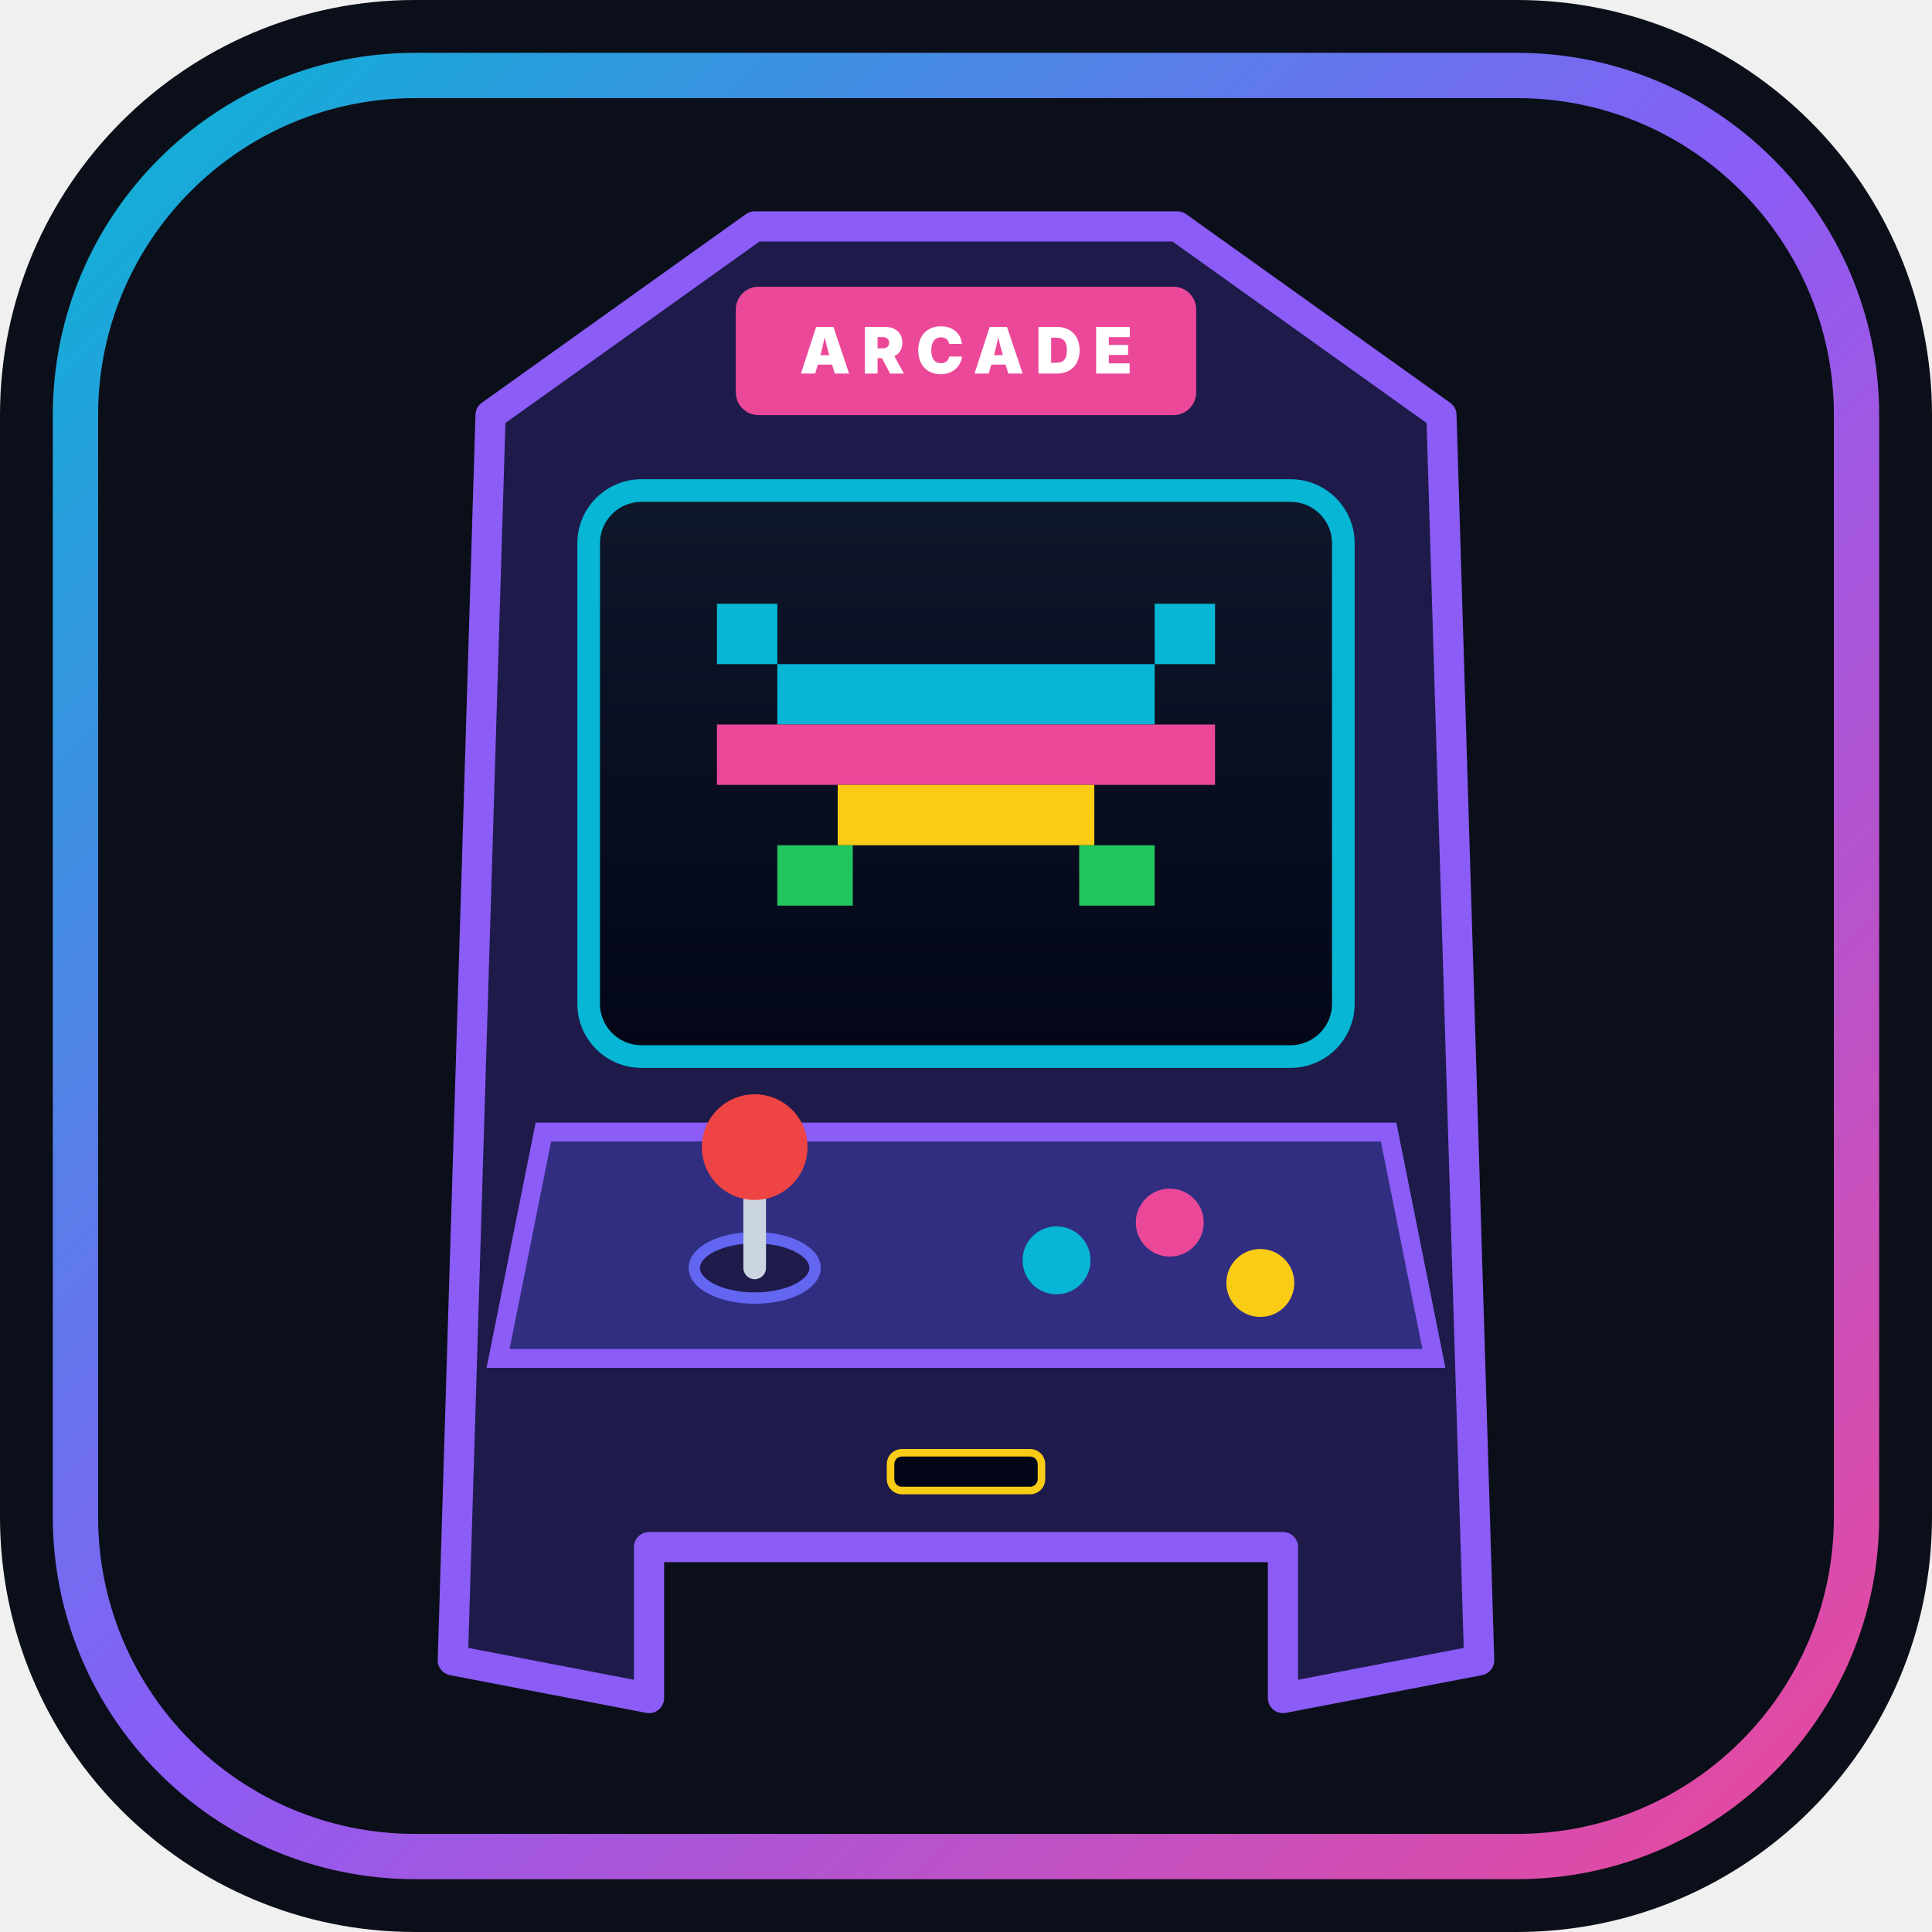
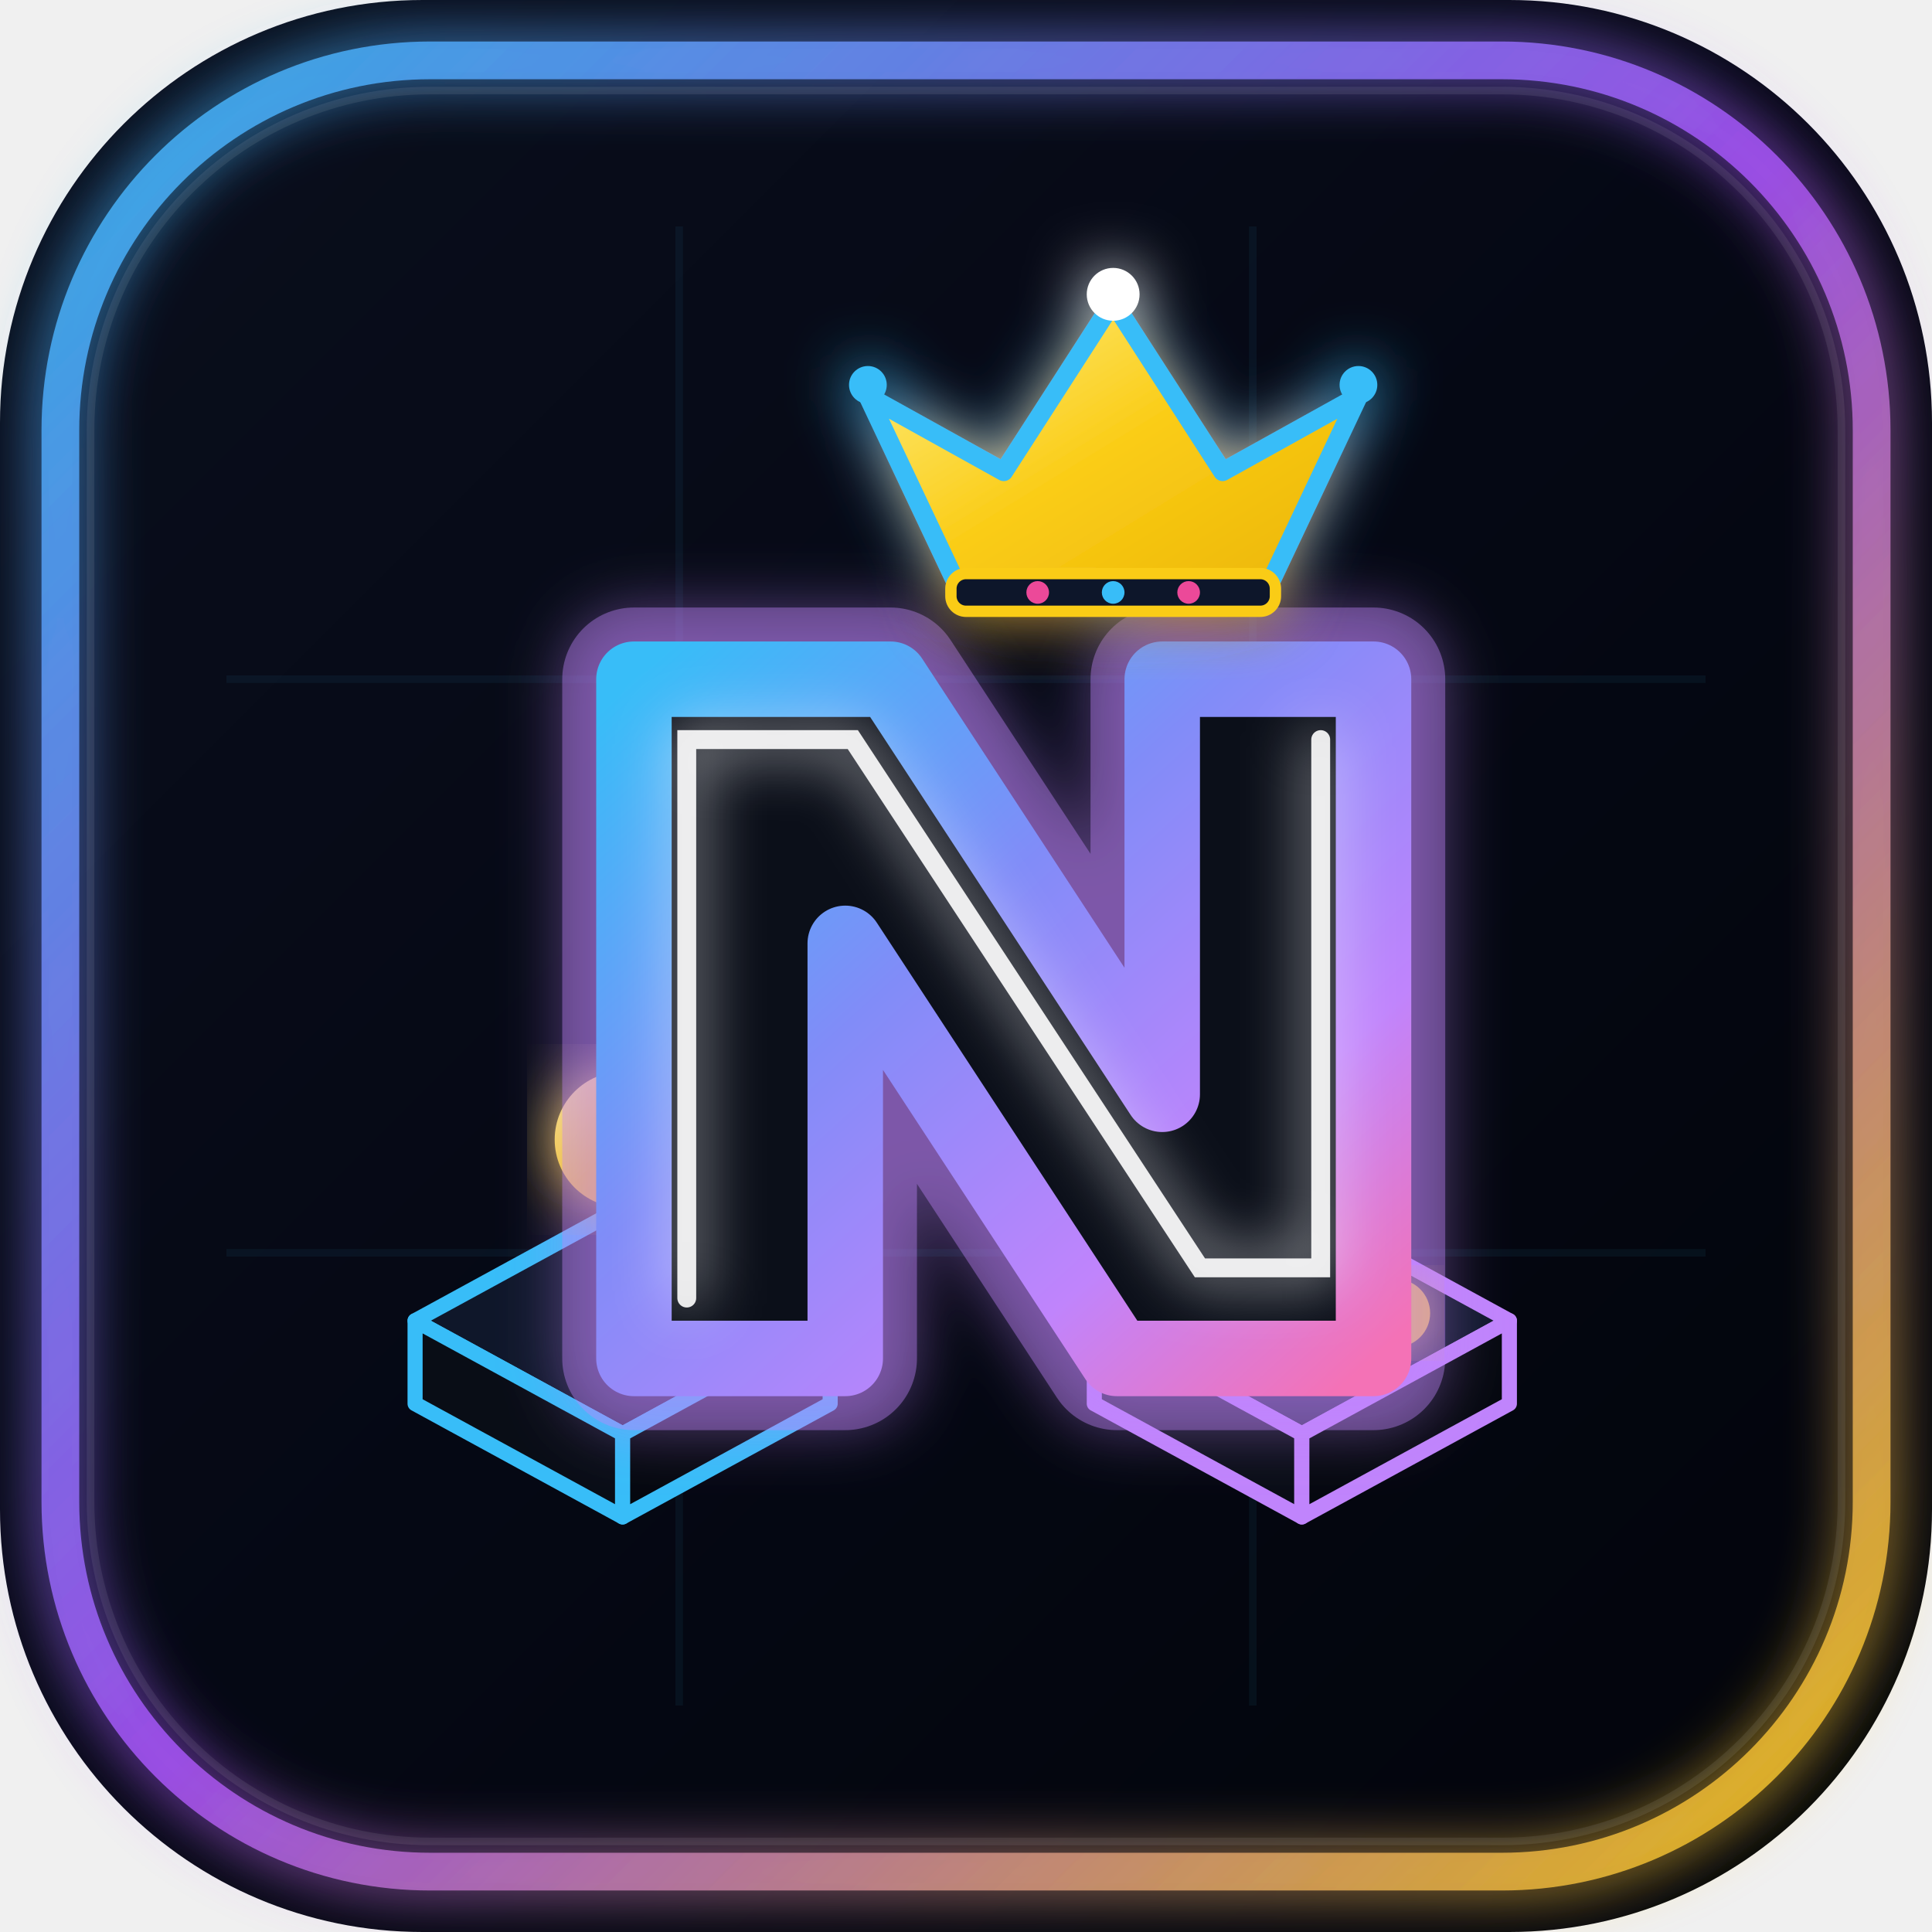
<svg xmlns="http://www.w3.org/2000/svg" viewBox="0 0 512 512" width="100%" height="100%">
  <defs>
-     <linearGradient id="neonGlow" x1="0%" y1="0%" x2="100%" y2="100%">
-       <stop offset="0%" stop-color="#06b6d4" />
-       <stop offset="50%" stop-color="#8b5cf6" />
-       <stop offset="100%" stop-color="#ec4899" />
+     <linearGradient id="bgGrad" x1="0%" y1="0%" x2="100%" y2="100%">
+       <stop offset="0%" stop-color="#0a0f1d" />
+       <stop offset="50%" stop-color="#050814" />
+       <stop offset="100%" stop-color="#02040a" />
    </linearGradient>
-     <linearGradient id="screenBg" x1="0%" y1="0%" x2="0%" y2="100%">
-       <stop offset="0%" stop-color="#0f172a" />
-       <stop offset="100%" stop-color="#020617" />
+     <linearGradient id="neonN" x1="0%" y1="0%" x2="100%" y2="100%">
+       <stop offset="0%" stop-color="#38bdf8" />
+       <stop offset="40%" stop-color="#818cf8" />
+       <stop offset="75%" stop-color="#c084fc" />
+       <stop offset="100%" stop-color="#f472b6" />
    </linearGradient>
+     <linearGradient id="goldCrown" x1="0%" y1="0%" x2="100%" y2="100%">
+       <stop offset="0%" stop-color="#fef08a" />
+       <stop offset="50%" stop-color="#facc15" />
+       <stop offset="100%" stop-color="#eab308" />
+     </linearGradient>
+     <linearGradient id="borderGlow" x1="0%" y1="0%" x2="100%" y2="100%">
+       <stop offset="0%" stop-color="#38bdf8" />
+       <stop offset="50%" stop-color="#a855f7" />
+       <stop offset="100%" stop-color="#facc15" />
+     </linearGradient>
+     <filter id="glowFilter" x="-20%" y="-20%" width="140%" height="140%">
+       <feGaussianBlur stdDeviation="8" result="blur" />
+       <feMerge>
+         <feMergeNode in="blur" />
+         <feMergeNode in="SourceGraphic" />
+       </feMerge>
+     </filter>
  </defs>
-   <rect width="512" height="512" rx="110" fill="#0b0f19" />
-   <rect x="20" y="20" width="472" height="472" rx="90" fill="none" stroke="url(#neonGlow)" stroke-width="12" />
-   <path d="M120 440 L130 110 L200 60 L312 60 L382 110 L392 440 L340 450 L340 410 L172 410 L172 450 Z" fill="#1e1b4b" stroke="#8b5cf6" stroke-width="8" stroke-linejoin="round" />
-   <rect x="195" y="76" width="122" height="34" rx="6" fill="#ec4899" />
-   <text x="256" y="99" fill="#ffffff" font-family="system-ui, -apple-system, sans-serif" font-weight="900" font-size="17" text-anchor="middle" letter-spacing="3">ARCADE</text>
-   <rect x="156" y="130" width="200" height="150" rx="14" fill="url(#screenBg)" stroke="#06b6d4" stroke-width="6" />
-   <rect x="190" y="160" width="16" height="16" fill="#06b6d4" />
-   <rect x="306" y="160" width="16" height="16" fill="#06b6d4" />
-   <rect x="206" y="176" width="100" height="16" fill="#06b6d4" />
-   <rect x="190" y="192" width="132" height="16" fill="#ec4899" />
-   <rect x="222" y="208" width="68" height="16" fill="#facc15" />
-   <rect x="206" y="224" width="20" height="16" fill="#22c55e" />
-   <rect x="286" y="224" width="20" height="16" fill="#22c55e" />
-   <polygon points="144,300 368,300 380,360 132,360" fill="#312e81" stroke="#8b5cf6" stroke-width="5" />
-   <ellipse cx="200" cy="336" rx="16" ry="8" fill="#1e1b4b" stroke="#6366f1" stroke-width="3" />
-   <line x1="200" y1="336" x2="200" y2="308" stroke="#cbd5e1" stroke-width="6" stroke-linecap="round" />
-   <circle cx="200" cy="304" r="14" fill="#ef4444" />
-   <circle cx="280" cy="334" r="9" fill="#06b6d4" />
-   <circle cx="310" cy="324" r="9" fill="#ec4899" />
-   <circle cx="334" cy="340" r="9" fill="#facc15" />
-   <rect x="236" y="385" width="40" height="10" rx="3" fill="#020617" stroke="#facc15" stroke-width="2" />
+   <rect width="512" height="512" rx="112" fill="url(#bgGrad)" />
+   <rect x="16" y="16" width="480" height="480" rx="98" fill="none" stroke="url(#borderGlow)" stroke-width="10" stroke-opacity="0.85" filter="url(#glowFilter)" />
+   <rect x="24" y="24" width="464" height="464" rx="90" fill="none" stroke="rgba(255,255,255,0.08)" stroke-width="2" />
+   <path d="M60 180 L452 180 M60 332 L452 332 M180 60 L180 452 M332 60 L332 452" stroke="rgba(56, 189, 248, 0.06)" stroke-width="2" />
+   <g transform="translate(110, 310)">
+     <polygon points="0,40 55,10 110,40 55,70" fill="#0f172a" stroke="#38bdf8" stroke-width="4" stroke-linejoin="round" />
+     <polygon points="0,40 55,70 55,92 0,62" fill="#090d16" stroke="#38bdf8" stroke-width="4" stroke-linejoin="round" />
+     <polygon points="55,70 110,40 110,62 55,92" fill="#05080f" stroke="#38bdf8" stroke-width="4" stroke-linejoin="round" />
+     <line x1="55" y1="40" x2="55" y2="0" stroke="#facc15" stroke-width="8" stroke-linecap="round" />
+     <circle cx="55" cy="-8" r="18" fill="url(#goldCrown)" filter="url(#glowFilter)" />
+   </g>
+   <g transform="translate(290, 310)">
+     <polygon points="0,40 55,10 110,40 55,70" fill="#0f172a" stroke="#c084fc" stroke-width="4" stroke-linejoin="round" />
+     <polygon points="0,40 55,70 55,92 0,62" fill="#090d16" stroke="#c084fc" stroke-width="4" stroke-linejoin="round" />
+     <polygon points="55,70 110,40 110,62 55,92" fill="#05080f" stroke="#c084fc" stroke-width="4" stroke-linejoin="round" />
+     <circle cx="35" cy="38" r="9" fill="#38bdf8" filter="url(#glowFilter)" />
+     <circle cx="58" cy="28" r="9" fill="#f472b6" filter="url(#glowFilter)" />
+     <circle cx="80" cy="38" r="9" fill="#facc15" filter="url(#glowFilter)" />
+   </g>
+   <path d="M168 360 L168 180 L236 180 L308 290 L308 180 L364 180 L364 360 L296 360 L224 250 L224 360 Z" fill="none" stroke="rgba(192, 132, 252, 0.4)" stroke-width="38" stroke-linejoin="round" stroke-linecap="round" filter="url(#glowFilter)" />
+   <path d="M168 360 L168 180 L236 180 L308 290 L308 180 L364 180 L364 360 L296 360 L224 250 L224 360 Z" fill="#0b0f19" stroke="url(#neonN)" stroke-width="20" stroke-linejoin="round" stroke-linecap="round" />
+   <path d="M182 344 L182 196 L226 196 L318 336 L350 336 L350 196" fill="none" stroke="#ffffff" stroke-width="5" stroke-linecap="round" stroke-opacity="0.9" filter="url(#glowFilter)" />
+   <g transform="translate(230, 80)" filter="url(#glowFilter)">
+     <path d="M26 80 L0 25 L36 45 L65 0 L94 45 L130 25 L104 80 Z" fill="url(#goldCrown)" stroke="#38bdf8" stroke-width="5" stroke-linejoin="round" />
+     <circle cx="0" cy="22" r="5" fill="#38bdf8" />
+     <circle cx="65" cy="-2" r="7" fill="#ffffff" />
+     <circle cx="130" cy="22" r="5" fill="#38bdf8" />
+     <rect x="22" y="72" width="86" height="10" rx="4" fill="#0f172a" stroke="#facc15" stroke-width="3" />
+     <circle cx="45" cy="77" r="3" fill="#ec4899" />
+     <circle cx="65" cy="77" r="3" fill="#38bdf8" />
+     <circle cx="85" cy="77" r="3" fill="#ec4899" />
+   </g>
</svg>
